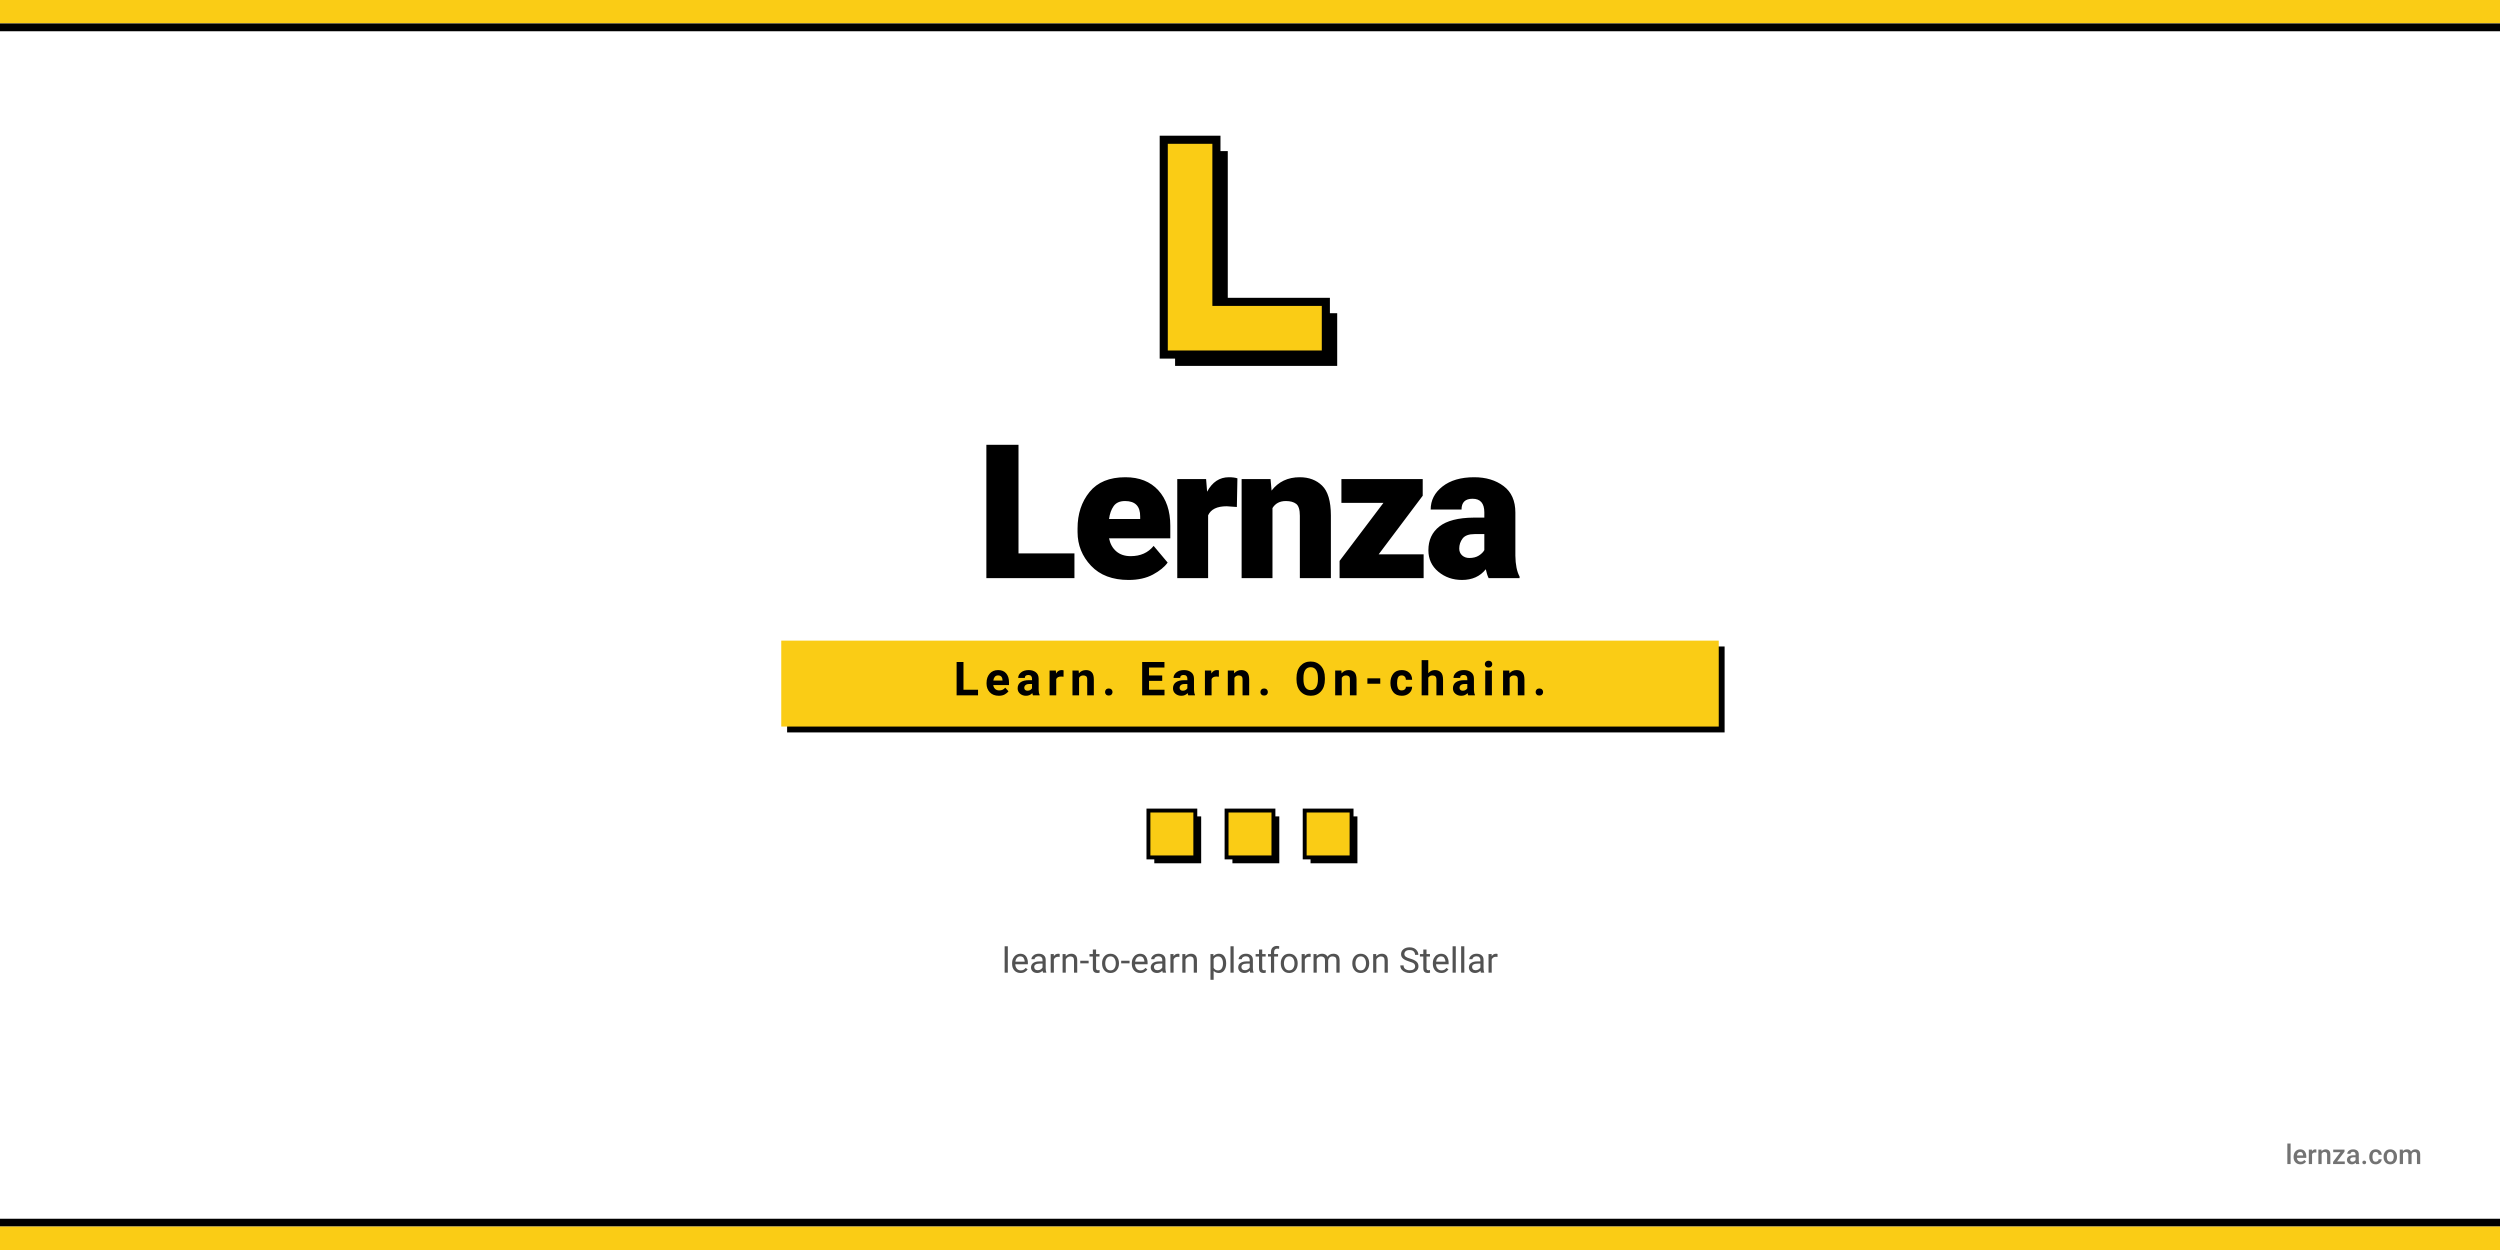
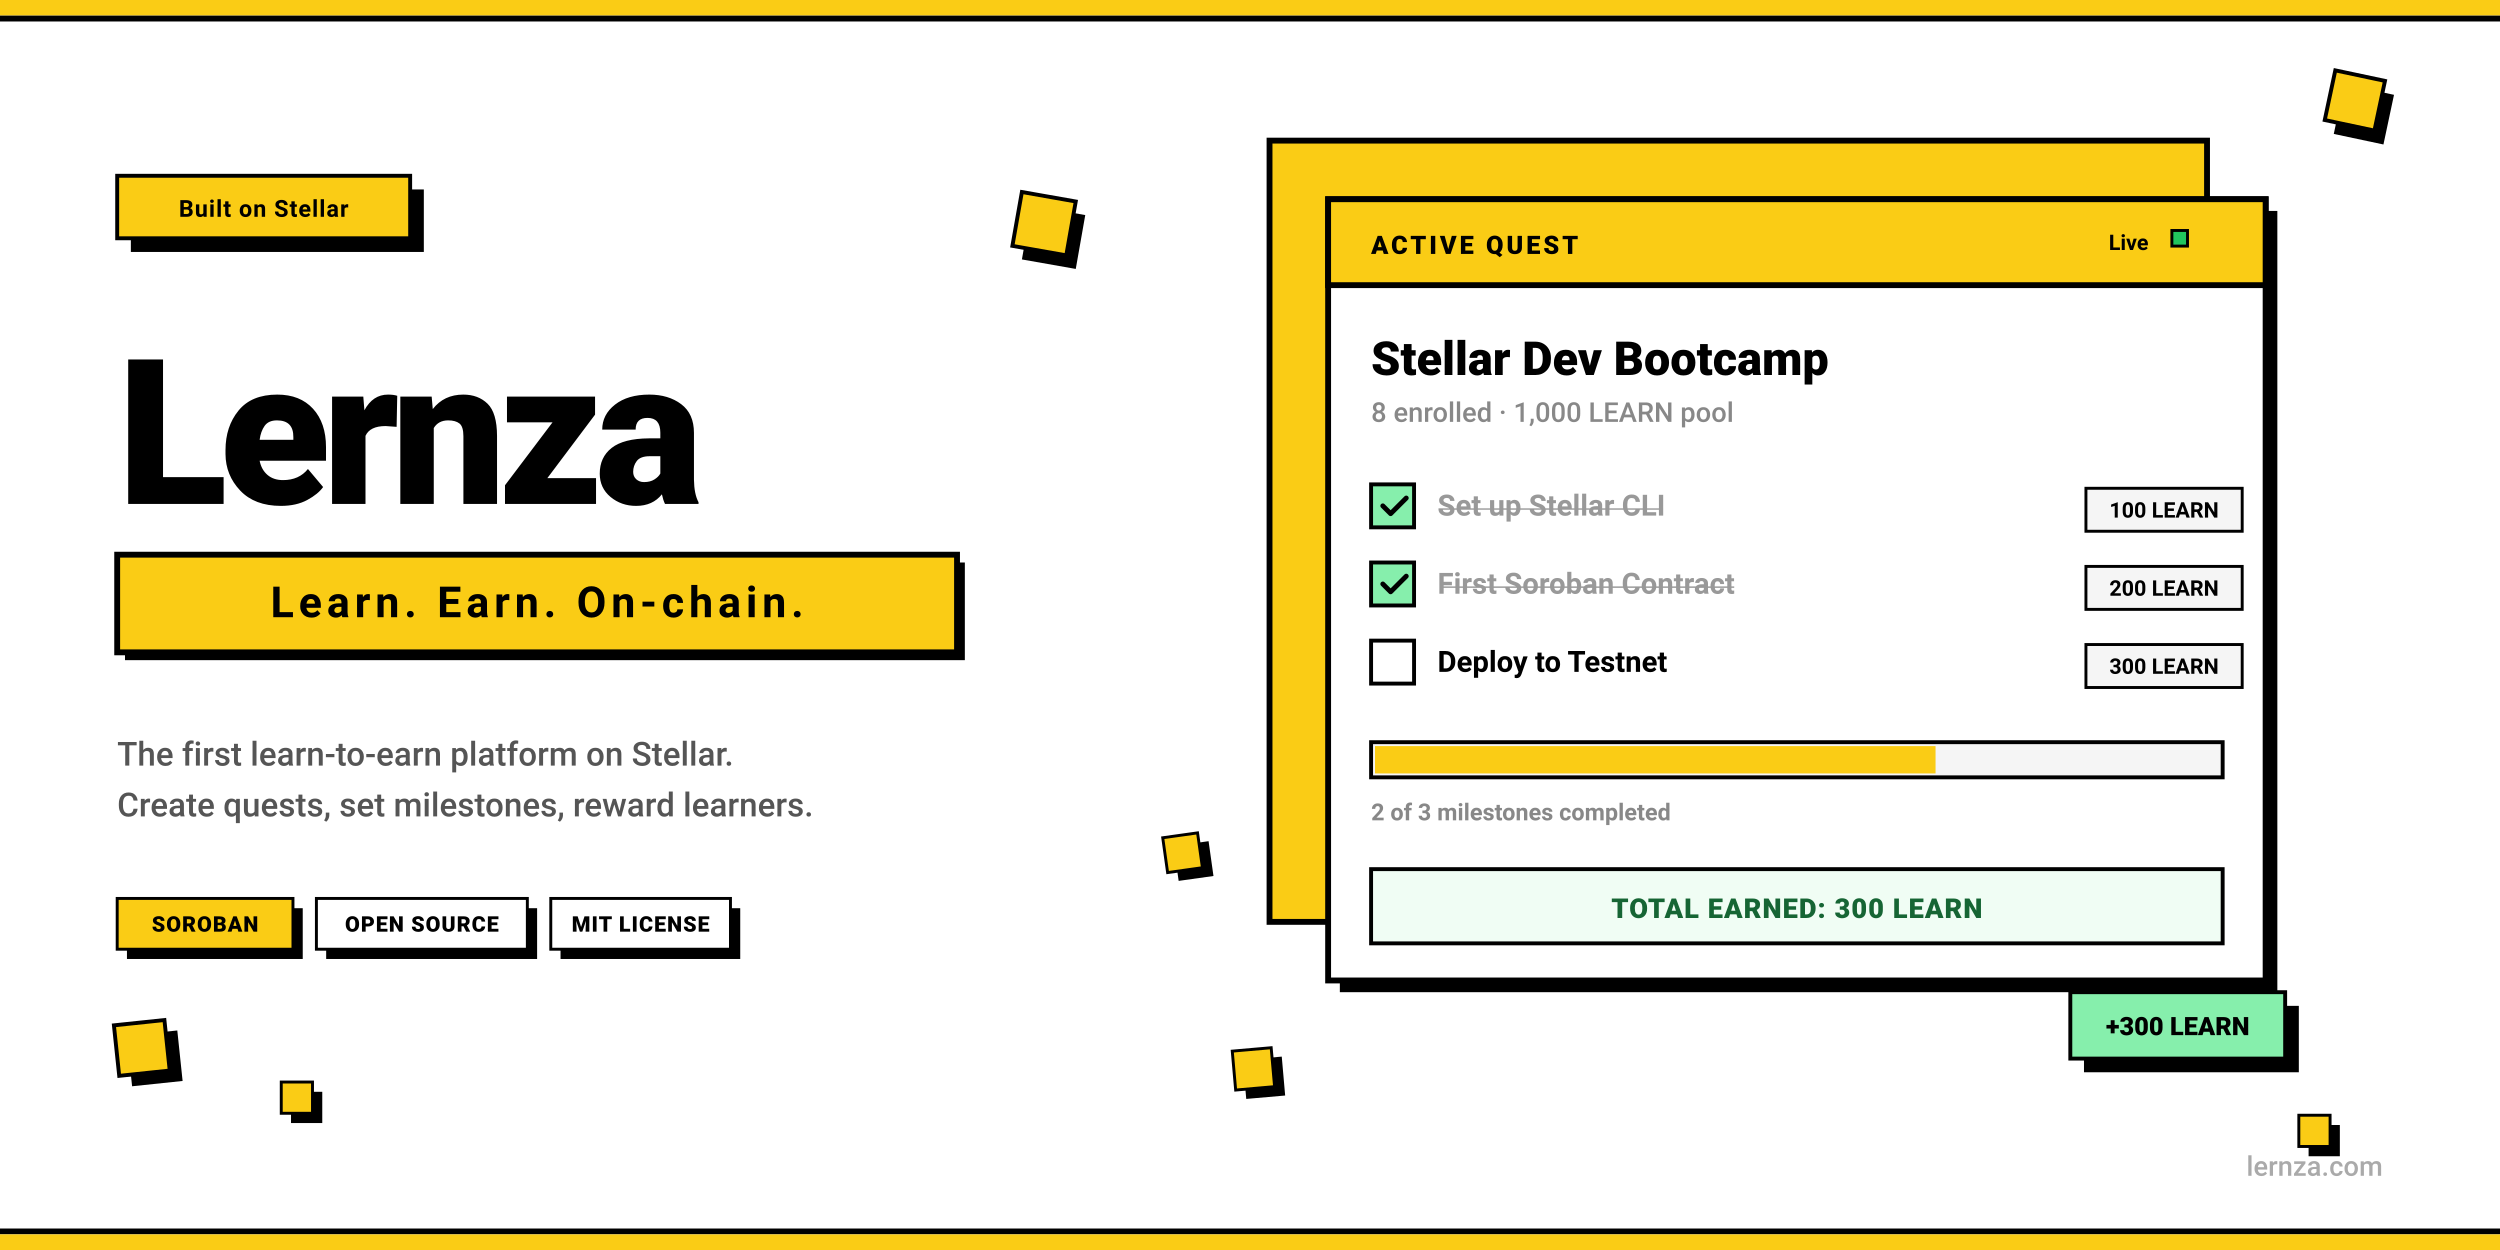
<svg xmlns="http://www.w3.org/2000/svg" viewBox="0 0 1280 640" width="1280" height="640">
+   <defs>
+     <style>
+       text { font-family: system-ui, -apple-system, 'Segoe UI', Roboto, 'Helvetica Neue', Arial, sans-serif; }
+     </style>
+   </defs>
  <rect width="1280" height="640" fill="#FFFFFF" />
-   <rect x="0" y="0" width="1280" height="12" fill="#FACC15" />
-   <rect x="0" y="12" width="1280" height="4" fill="#000000" />
-   <rect x="0" y="624" width="1280" height="4" fill="#000000" />
-   <rect x="0" y="628" width="1280" height="12" fill="#FACC15" />
-   <g transform="translate(534, 23) scale(0.415)">
-     <path d="M 149 117 L 149 382 L 349 382 L 349 317 L 214 317 L 214 117 Z" fill="#000000" transform="translate(14, 14)" />
-     <path d="M 149 117 L 149 382 L 349 382 L 349 317 L 214 317 L 214 117 Z" fill="#FACC15" stroke="#000000" stroke-width="10" stroke-linejoin="miter" />
+   <rect width="1280" height="8" fill="#FACC15" />
+   <rect y="8" width="1280" height="3" fill="#000" />
+   <rect y="629" width="1280" height="3" fill="#000" />
+   <rect y="632" width="1280" height="8" fill="#FACC15" />
+   <rect x="64" y="94" width="150" height="32" fill="#000" transform="translate(3,3)" />
+   <rect x="60" y="90" width="150" height="32" fill="#FACC15" stroke="#000" stroke-width="2" />
+   <text x="135" y="111" text-anchor="middle" fill="#000" font-size="12" font-weight="700" letter-spacing="0.5">Built on Stellar</text>
+   <text x="60" y="258" fill="#000" font-size="104" font-weight="900" letter-spacing="-4">Lernza</text>
+   <rect x="64" y="288" width="430" height="50" fill="#000" />
+   <rect x="60" y="284" width="430" height="50" fill="#FACC15" stroke="#000" stroke-width="3" />
+   <text x="275" y="316" text-anchor="middle" fill="#000" font-size="22" font-weight="700" letter-spacing="2.5">Learn. Earn. On-chain.</text>
+   <text x="60" y="392" fill="#555" font-size="17" font-weight="500">The first learn-to-earn platform on Stellar.</text>
+   <text x="60" y="418" fill="#555" font-size="17" font-weight="500">Create quests, set milestones, reward learners.</text>
+   <rect x="63" y="463" width="90" height="26" fill="#000" transform="translate(2,2)" />
+   <rect x="60" y="460" width="90" height="26" fill="#FACC15" stroke="#000" stroke-width="1.5" />
+   <text x="105" y="477" text-anchor="middle" fill="#000" font-size="11" font-weight="800" letter-spacing="0.5">SOROBAN</text>
+   <rect x="165" y="463" width="108" height="26" fill="#000" transform="translate(2,2)" />
+   <rect x="162" y="460" width="108" height="26" fill="#FFF" stroke="#000" stroke-width="1.5" />
+   <text x="216" y="477" text-anchor="middle" fill="#000" font-size="11" font-weight="800" letter-spacing="0.5">OPEN SOURCE</text>
+   <rect x="285" y="463" width="92" height="26" fill="#000" transform="translate(2,2)" />
+   <rect x="282" y="460" width="92" height="26" fill="#FFF" stroke="#000" stroke-width="1.5" />
+   <text x="328" y="477" text-anchor="middle" fill="#000" font-size="11" font-weight="800" letter-spacing="0.5">MIT LICENSE</text>
+   <g transform="rotate(10, 537, 118)">
+     <rect x="523" y="104" width="28" height="28" fill="#000" transform="translate(3,3)" />
+     <rect x="520" y="101" width="28" height="28" fill="#FACC15" stroke="#000" stroke-width="2" />
  </g>
-   <text x="640" y="296" text-anchor="middle" fill="#000000" font-family="system-ui, -apple-system, 'Segoe UI', Roboto, 'Helvetica Neue', Arial, sans-serif" font-size="96" font-weight="900" letter-spacing="-3">Lernza</text>
-   <rect x="403" y="331" width="480" height="44" fill="#000000" />
-   <rect x="400" y="328" width="480" height="44" fill="#FACC15" />
-   <text x="640" y="356" text-anchor="middle" fill="#000000" font-family="system-ui, -apple-system, 'Segoe UI', Roboto, 'Helvetica Neue', Arial, sans-serif" font-size="24" font-weight="700" letter-spacing="3">Learn. Earn. On-chain.</text>
-   <g>
-     <rect x="588" y="415" width="24" height="24" fill="#000000" transform="translate(3,3)" />
-     <rect x="588" y="415" width="24" height="24" fill="#FACC15" stroke="#000000" stroke-width="2" />
-     <rect x="628" y="415" width="24" height="24" fill="#000000" transform="translate(3,3)" />
-     <rect x="628" y="415" width="24" height="24" fill="#FACC15" stroke="#000000" stroke-width="2" />
-     <rect x="668" y="415" width="24" height="24" fill="#000000" transform="translate(3,3)" />
-     <rect x="668" y="415" width="24" height="24" fill="#FACC15" stroke="#000000" stroke-width="2" />
+   <g transform="rotate(-6, 78, 540)">
+     <rect x="63" y="526" width="26" height="26" fill="#000" transform="translate(3,3)" />
+     <rect x="60" y="523" width="26" height="26" fill="#FACC15" stroke="#000" stroke-width="2" />
  </g>
-   <text x="640" y="498" text-anchor="middle" fill="#525252" font-family="system-ui, -apple-system, 'Segoe UI', Roboto, 'Helvetica Neue', Arial, sans-serif" font-size="18" font-weight="400">learn-to-earn platform on Stellar</text>
-   <text x="1240" y="596" text-anchor="end" fill="#737373" font-family="system-ui, -apple-system, 'Segoe UI', Roboto, 'Helvetica Neue', Arial, sans-serif" font-size="14" font-weight="500">lernza.com</text>
+   <rect x="147" y="557" width="16" height="16" fill="#000" transform="translate(2,2)" />
+   <rect x="144" y="554" width="16" height="16" fill="#FACC15" stroke="#000" stroke-width="1.5" />
+   <g transform="rotate(-8, 610, 440)">
+     <rect x="600" y="430" width="18" height="18" fill="#000" transform="translate(2,2)" />
+     <rect x="597" y="427" width="18" height="18" fill="#FACC15" stroke="#000" stroke-width="1.5" />
+   </g>
+   <rect x="650" y="72" width="480" height="400" fill="#FACC15" stroke="#000" stroke-width="3" />
+   <rect x="686" y="108" width="480" height="400" fill="#000" />
+   <rect x="680" y="102" width="480" height="400" fill="#FFF" stroke="#000" stroke-width="3" />
+   <rect x="680" y="102" width="480" height="44" fill="#FACC15" stroke="#000" stroke-width="3" />
+   <text x="702" y="130" fill="#000" font-size="13" font-weight="900" letter-spacing="1.5">ACTIVE QUEST</text>
+   <rect x="1112" y="118" width="8" height="8" fill="#22c55e" stroke="#000" stroke-width="1.5" />
+   <text x="1100" y="128" text-anchor="end" fill="#000" font-size="11" font-weight="700">Live</text>
+   <text x="702" y="192" fill="#000" font-size="24" font-weight="900">Stellar Dev Bootcamp</text>
+   <text x="702" y="216" fill="#888" font-size="14" font-weight="500">8 enrolled · 1,000 LEARN pool</text>
+   <rect x="702" y="248" width="22" height="22" fill="#86efac" stroke="#000" stroke-width="2" />
+   <path d="M 708 259 L 712 263 L 720 255" stroke="#000" stroke-width="2.5" fill="none" stroke-linecap="round" stroke-linejoin="round" />
+   <text x="736" y="264" fill="#999" font-size="15" font-weight="600" text-decoration="line-through">Set up Stellar CLI</text>
+   <rect x="1068" y="250" width="80" height="22" fill="#f5f5f5" stroke="#000" stroke-width="1.5" />
+   <text x="1108" y="265" text-anchor="middle" fill="#000" font-size="11" font-weight="700">100 LEARN</text>
+   <rect x="702" y="288" width="22" height="22" fill="#86efac" stroke="#000" stroke-width="2" />
+   <path d="M 708 299 L 712 303 L 720 295" stroke="#000" stroke-width="2.5" fill="none" stroke-linecap="round" stroke-linejoin="round" />
+   <text x="736" y="304" fill="#999" font-size="15" font-weight="600" text-decoration="line-through">First Soroban Contract</text>
+   <rect x="1068" y="290" width="80" height="22" fill="#f5f5f5" stroke="#000" stroke-width="1.5" />
+   <text x="1108" y="305" text-anchor="middle" fill="#000" font-size="11" font-weight="700">200 LEARN</text>
+   <rect x="702" y="328" width="22" height="22" fill="#FFF" stroke="#000" stroke-width="2" />
+   <text x="736" y="344" fill="#000" font-size="15" font-weight="600">Deploy to Testnet</text>
+   <rect x="1068" y="330" width="80" height="22" fill="#f5f5f5" stroke="#000" stroke-width="1.5" />
+   <text x="1108" y="345" text-anchor="middle" fill="#000" font-size="11" font-weight="700">300 LEARN</text>
+   <rect x="702" y="380" width="436" height="18" fill="#f5f5f5" stroke="#000" stroke-width="2" />
+   <rect x="704" y="382" width="287" height="14" fill="#FACC15" />
+   <text x="702" y="420" fill="#888" font-size="12" font-weight="700">2 of 3 milestones completed</text>
+   <rect x="702" y="445" width="436" height="38" fill="#f0fdf4" stroke="#000" stroke-width="2" />
+   <text x="920" y="470" text-anchor="middle" fill="#166534" font-size="14" font-weight="900" letter-spacing="0.5">TOTAL EARNED: 300 LEARN</text>
+   <rect x="1064" y="512" width="110" height="34" fill="#000" transform="translate(3,3)" />
+   <rect x="1060" y="508" width="110" height="34" fill="#86efac" stroke="#000" stroke-width="2" />
+   <text x="1115" y="530" text-anchor="middle" fill="#000" font-size="13" font-weight="900">+300 LEARN</text>
+   <g transform="rotate(12, 1208, 55)">
+     <rect x="1195" y="42" width="26" height="26" fill="#000" transform="translate(3,3)" />
+     <rect x="1192" y="39" width="26" height="26" fill="#FACC15" stroke="#000" stroke-width="2" />
+   </g>
+   <rect x="1180" y="574" width="16" height="16" fill="#000" transform="translate(2,2)" />
+   <rect x="1177" y="571" width="16" height="16" fill="#FACC15" stroke="#000" stroke-width="1.5" />
+   <g transform="rotate(-5, 645, 550)">
+     <rect x="635" y="540" width="20" height="20" fill="#000" transform="translate(2,2)" />
+     <rect x="632" y="537" width="20" height="20" fill="#FACC15" stroke="#000" stroke-width="1.5" />
+   </g>
+   <text x="1220" y="602" text-anchor="end" fill="#aaa" font-size="14" font-weight="500">lernza.com</text>
</svg>
